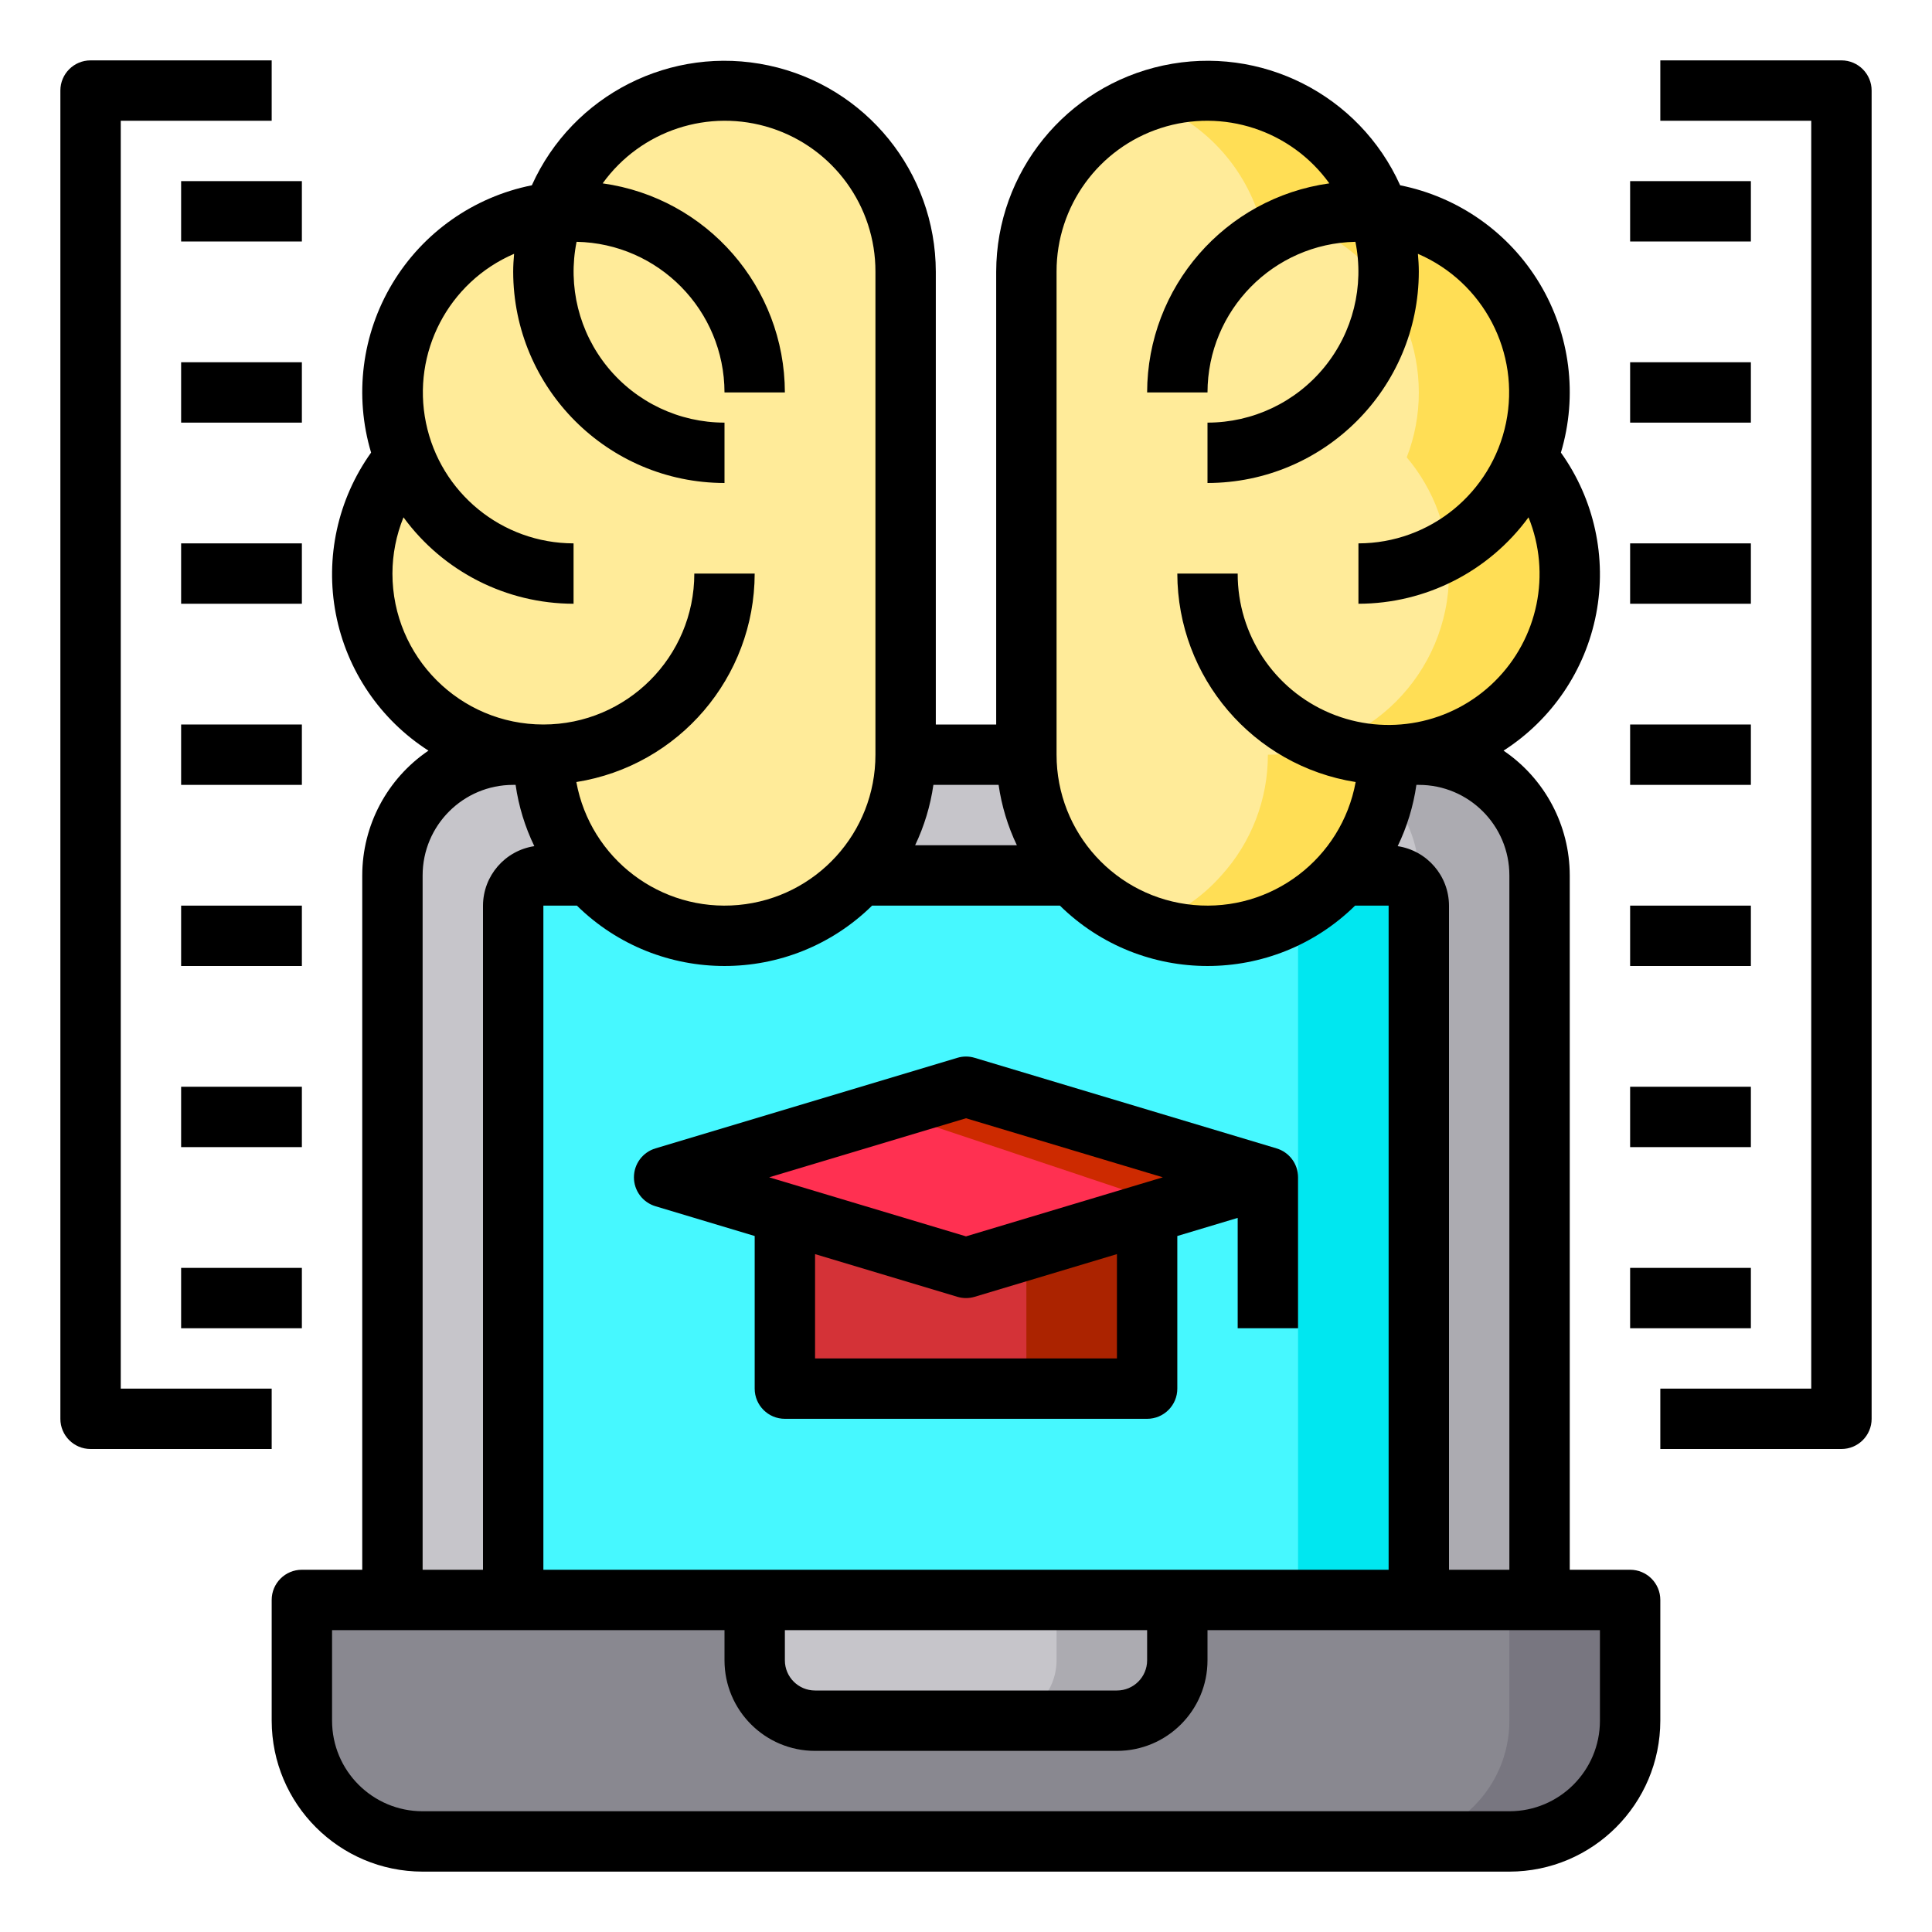
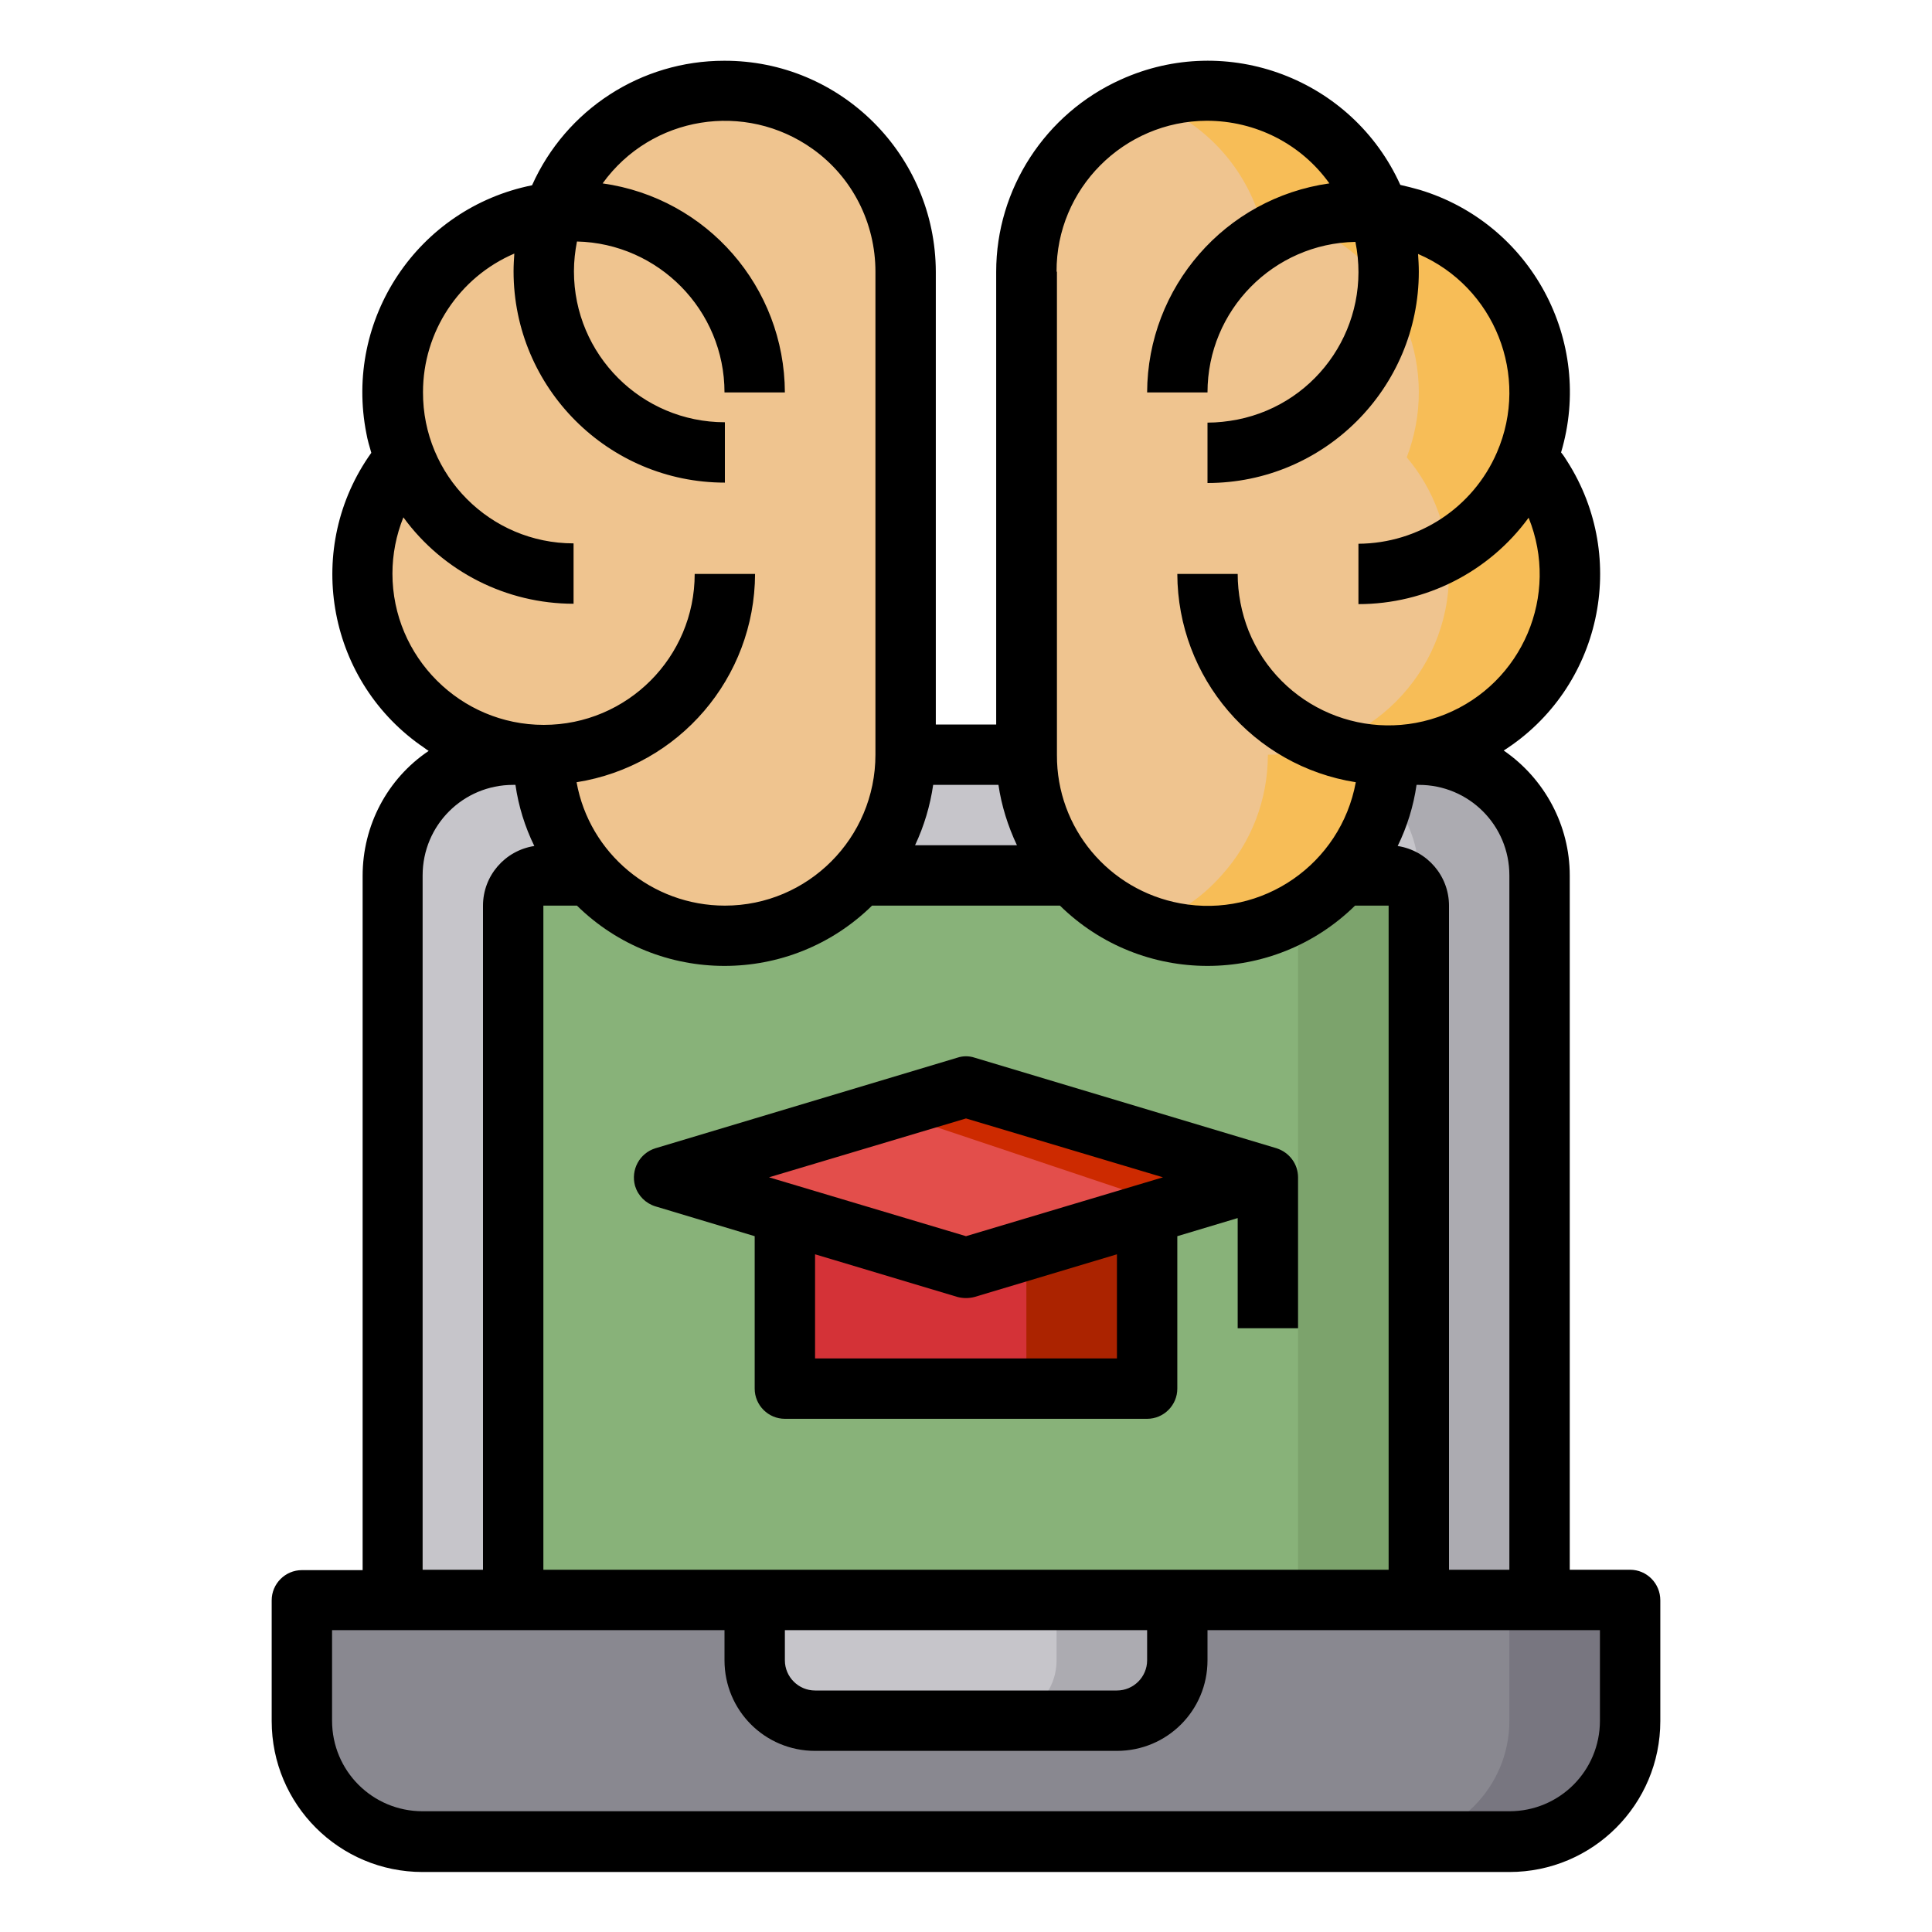
- <svg xmlns="http://www.w3.org/2000/svg" height="512" viewBox="0 0 64 64" width="512">
-   <g id="brain-laptop-document-education-online_education" data-name="brain-laptop-document-education-online education">
-     <path d="m13 29v24h38v-24a4 4 0 0 0 -4-4h-30a4 4 0 0 0 -4 4z" fill="#c6c5ca" />
-     <path d="m51 29v24h-4v-24a4 4 0 0 0 -4-4h4a4 4 0 0 1 4 4z" fill="#acabb1" />
-     <path d="m47 30v23h-30v-23a1 1 0 0 1 1-1h28a1 1 0 0 1 1 1z" fill="#46f8ff" />
-     <path d="m46 29h-4a1 1 0 0 1 1 1v23h4v-23a1 1 0 0 0 -1-1z" fill="#00e7f0" />
-     <path d="m54 53v4a4 4 0 0 1 -4 4h-36a4 4 0 0 1 -4-4v-4z" fill="#898890" />
-     <path d="m54 53v4a4 4 0 0 1 -4 4h-4a4 4 0 0 0 4-4v-4z" fill="#787680" />
-     <path d="m50.6 15.15a5.924 5.924 0 0 1 1.4 3.85 6 6 0 0 1 -6 6 6 6 0 0 1 -12 0v-16a6 6 0 0 1 11.67-1.96 6 6 0 0 1 5.33 5.96 5.909 5.909 0 0 1 -.4 2.15z" fill="#ffeb99" />
-     <path d="m52 19a6 6 0 0 1 -6 6 6.022 6.022 0 0 1 -6 6 5.761 5.761 0 0 1 -2-.35 5.857 5.857 0 0 0 2.46-1.65 5.931 5.931 0 0 0 1.54-4 6 6 0 0 0 6-6 5.924 5.924 0 0 0 -1.4-3.85 5.909 5.909 0 0 0 .4-2.15 6 6 0 0 0 -5.33-5.96 5.973 5.973 0 0 0 -3.67-3.69 5.8 5.8 0 0 1 2-.35 6 6 0 0 1 5.67 4.04 6 6 0 0 1 5.33 5.96 5.909 5.909 0 0 1 -.4 2.15 5.924 5.924 0 0 1 1.4 3.85z" fill="#ffde55" />
-     <path d="m26 40.2-4-1.2 10-3 10 3-4 1.2-6 1.8z" fill="#ff3051" />
-     <path d="m39 53v2a2.006 2.006 0 0 1 -2 2h-10a2.006 2.006 0 0 1 -2-2v-2z" fill="#c6c5ca" />
-     <path d="m39 53v2a2.006 2.006 0 0 1 -2 2h-4a2.006 2.006 0 0 0 2-2v-2z" fill="#acabb1" />
-     <path d="m38 40.2v5.8h-12v-5.8l6 1.8z" fill="#d43237" />
-     <path d="m13.4 15.15a5.909 5.909 0 0 1 -.4-2.15 6 6 0 0 1 5.33-5.96 6 6 0 0 1 11.67 1.96v16a6 6 0 0 1 -12 0 6 6 0 0 1 -6-6 5.924 5.924 0 0 1 1.4-3.85z" fill="#ffeb99" />
-     <path d="m42 39-3.17.95-9.46-3.16 2.63-.79z" fill="#cd2a00" />
-     <path d="m38 40.2v5.8h-4v-4.6z" fill="#ab2300" />
-     <path d="m54 52h-2v-23a5 5 0 0 0 -2.193-4.134 6.937 6.937 0 0 0 1.9-9.873 6.988 6.988 0 0 0 -5.325-8.855 7 7 0 0 0 -13.382 2.862v15h-2v-15a7 7 0 0 0 -13.382-2.862 6.988 6.988 0 0 0 -5.325 8.855 6.937 6.937 0 0 0 1.9 9.873 5 5 0 0 0 -2.193 4.134v23h-2a1 1 0 0 0 -1 1v4a5.006 5.006 0 0 0 5 5h36a5.006 5.006 0 0 0 5-5v-4a1 1 0 0 0 -1-1zm-4 0h-2v-22a2 2 0 0 0 -1.7-1.97 6.9 6.9 0 0 0 .62-2.03h.08a3 3 0 0 1 3 3zm-24 2h12v1a1 1 0 0 1 -1 1h-10a1 1 0 0 1 -1-1zm-8-2v-22h1.111a6.976 6.976 0 0 0 9.778 0h6.222a6.976 6.976 0 0 0 9.778 0h1.111v22zm15.685-24h-3.37a6.937 6.937 0 0 0 .605-2h2.16a6.937 6.937 0 0 0 .605 2zm1.315-19a4.988 4.988 0 0 1 9.036-2.926 7.007 7.007 0 0 0 -6.036 6.926h2a5 5 0 0 1 4.9-4.99 5 5 0 0 1 -4.9 5.99v2a7.009 7.009 0 0 0 7-7c0-.2-.013-.4-.03-.592a5 5 0 0 1 -1.97 9.592v2a6.989 6.989 0 0 0 5.634-2.863 5 5 0 1 1 -9.634 1.863h-2a7.006 7.006 0 0 0 5.908 6.906 4.995 4.995 0 0 1 -9.908-.906zm-22 10a4.972 4.972 0 0 1 .366-1.863 6.989 6.989 0 0 0 5.634 2.863v-2a5 5 0 0 1 -1.97-9.592c-.017.192-.03.392-.03.592a7.009 7.009 0 0 0 7 7v-2a5 5 0 0 1 -4.9-5.99 5 5 0 0 1 4.9 4.99h2a7.007 7.007 0 0 0 -6.036-6.926 4.988 4.988 0 0 1 9.036 2.926v16a4.995 4.995 0 0 1 -9.908.906 7.006 7.006 0 0 0 5.908-6.906h-2a5 5 0 0 1 -10 0zm1 10a3 3 0 0 1 3-3h.08a6.9 6.9 0 0 0 .62 2.03 2 2 0 0 0 -1.7 1.97v22h-2zm39 28a3 3 0 0 1 -3 3h-36a3 3 0 0 1 -3-3v-3h13v1a3 3 0 0 0 3 3h10a3 3 0 0 0 3-3v-1h13z" />
-     <path d="m42.287 38.042-10-3a.985.985 0 0 0 -.574 0l-10 3a1 1 0 0 0 0 1.916l3.287.986v5.056a1 1 0 0 0 1 1h12a1 1 0 0 0 1-1v-5.056l2-.6v3.656h2v-5a1 1 0 0 0 -.713-.958zm-10.287-.998 6.52 1.956-6.52 1.956-6.52-1.956zm5 7.956h-10v-3.456l4.713 1.414a1 1 0 0 0 .574 0l4.713-1.414z" />
-     <path d="m9 46h-5v-42h5v-2h-6a1 1 0 0 0 -1 1v44a1 1 0 0 0 1 1h6z" />
-     <path d="m61 2h-6v2h5v42h-5v2h6a1 1 0 0 0 1-1v-44a1 1 0 0 0 -1-1z" />
-     <path d="m6 6h4v2h-4z" />
-     <path d="m6 12h4v2h-4z" />
-     <path d="m6 18h4v2h-4z" />
-     <path d="m6 24h4v2h-4z" />
-     <path d="m6 30h4v2h-4z" />
-     <path d="m6 36h4v2h-4z" />
-     <path d="m6 42h4v2h-4z" />
-     <path d="m54 6h4v2h-4z" />
-     <path d="m54 12h4v2h-4z" />
-     <path d="m54 18h4v2h-4z" />
-     <path d="m54 24h4v2h-4z" />
-     <path d="m54 30h4v2h-4z" />
-     <path d="m54 36h4v2h-4z" />
-     <path d="m54 42h4v2h-4z" />
+ <svg xmlns="http://www.w3.org/2000/svg" version="1.1" id="Ebene_1" x="0px" y="0px" viewBox="0 0 512 512" style="enable-background:new 0 0 512 512;" xml:space="preserve">
+   <style type="text/css">
+ 	.st0{fill:#C6C5CA;}
+ 	.st1{fill:#ACABB1;}
+ 	.st2{fill:#88B279;}
+ 	.st3{fill:#7CA36C;}
+ 	.st4{fill:#898890;}
+ 	.st5{fill:#787680;}
+ 	.st6{fill:#EFC48F;}
+ 	.st7{fill:#F7BD57;}
+ 	.st8{fill:#E34E4B;}
+ 	.st9{fill:#D43237;}
+ 	.st10{fill:#CD2A00;}
+ 	.st11{fill:#AB2300;}
+ </style>
+   <g id="brain-laptop-document-education-online_education">
+     <path class="st0" d="M104,232v192h304V232c0-17.7-14.3-32-32-32H136C118.3,200,104,214.3,104,232z" />
+     <path class="st1" d="M408,232v192h-32V232c0-17.7-14.3-32-32-32h32C393.7,200,408,214.3,408,232z" />
+     <path class="st2" d="M376,240v184H136V240c0-4.4,3.6-8,8-8h224C372.4,232,376,235.6,376,240z" />
+     <path class="st3" d="M368,232h-32c4.4,0,8,3.6,8,8v184h32V240C376,235.6,372.4,232,368,232z" />
+     <path class="st4" d="M432,424v32c0,17.7-14.3,32-32,32H112c-17.7,0-32-14.3-32-32v-32H432z" />
+     <path class="st5" d="M432,424v32c0,17.7-14.3,32-32,32h-32c17.7,0,32-14.3,32-32v-32H432z" />
+     <path class="st6" d="M404.8,121.2c7.3,8.6,11.2,19.5,11.2,30.8c0,26.5-21.5,48-48,48c0,26.5-21.5,48-48,48s-48-21.5-48-48V72   c0-26.5,21.5-48,48-48c20.5,0,38.7,13,45.3,32.3C389.6,59,408,79.6,408,104C408,109.9,406.9,115.7,404.8,121.2z" />
+     <path class="st7" d="M416,152c0,26.5-21.5,48-48,48c-0.1,26.5-21.5,47.9-48,48c-5.5,0-10.9-0.9-16-2.8c7.6-2.6,14.4-7.2,19.7-13.2   c8-8.8,12.3-20.2,12.3-32c26.5,0,48-21.5,48-48c0-11.3-3.9-22.2-11.2-30.8c2.1-5.5,3.2-11.3,3.2-17.2c0-24.4-18.4-45-42.6-47.7   c-4.8-13.8-15.6-24.7-29.4-29.5c5.1-1.9,10.5-2.8,16-2.8c20.5,0,38.7,13,45.4,32.3C389.6,59,408,79.6,408,104   c0,5.9-1.1,11.7-3.2,17.2C412.1,129.8,416,140.7,416,152z" />
+     <path class="st8" d="M208,321.6l-32-9.6l80-24l80,24l-32,9.6L256,336L208,321.6z" />
+     <path class="st0" d="M312,424v16c0,8.8-7.2,16-16,16h-80c-8.8,0-16-7.2-16-16v-16H312z" />
+     <path class="st1" d="M312,424v16c0,8.8-7.2,16-16,16h-32c8.8,0,16-7.2,16-16v-16H312z" />
+     <path class="st9" d="M304,321.6V368h-96v-46.4l48,14.4L304,321.6z" />
+     <path class="st6" d="M107.2,121.2c-2.1-5.5-3.2-11.3-3.2-17.2c0-24.4,18.4-45,42.6-47.7c8.7-25.1,36-38.3,61.1-29.7   C227,33.3,240,51.5,240,72v128c0,26.5-21.5,48-48,48s-48-21.5-48-48c-26.5,0-48-21.5-48-48C96,140.7,99.9,129.8,107.2,121.2z" />
+     <path class="st10" d="M336,312l-25.4,7.6L235,294.3l21-6.3L336,312z" />
+     <path class="st11" d="M304,321.6V368h-32v-36.8L304,321.6z" />
+     <path d="M432,416h-16V232c0-13.2-6.6-25.6-17.5-33.1c25.8-16.5,33.3-50.9,16.8-76.7c-0.5-0.8-1-1.6-1.6-2.3   c8.8-29.6-8-60.7-37.5-69.6c-1.7-0.5-3.4-0.9-5.1-1.3C358.4,20.9,325.2,8.3,297,21.1c-20,9-33,29-33,50.9v120h-16V72   c-0.1-30.9-25.2-56-56.1-55.9c-22,0-41.9,12.9-50.9,33c-30.3,6.1-49.9,35.5-43.9,65.8c0.3,1.7,0.8,3.4,1.3,5.1   c-17.8,24.9-12,59.6,12.9,77.4c0.8,0.5,1.5,1.1,2.3,1.6c-11,7.4-17.5,19.8-17.5,33.1v184H80c-4.4,0-8,3.6-8,8v32   c0,22.1,17.9,40,40,40h288c22.1,0,40-17.9,40-40v-32C440,419.6,436.4,416,432,416z M400,416h-16V240c0-7.9-5.8-14.6-13.6-15.8   c2.5-5.1,4.2-10.6,5-16.2h0.6c13.3,0,24,10.7,24,24V416z M208,432h96v8c0,4.4-3.6,8-8,8h-80c-4.4,0-8-3.6-8-8V432z M144,416V240   h8.9c21.7,21.3,56.5,21.3,78.2,0h49.8c21.7,21.3,56.5,21.3,78.2,0h8.9v176H144z M269.5,224h-27c2.4-5.1,4-10.5,4.8-16h17.3   C265.4,213.5,267.1,218.9,269.5,224z M280,72c-0.1-22,17.8-39.9,39.8-40c12.9,0,25,6.1,32.5,16.6c-27.6,3.9-48.2,27.5-48.3,55.4h16   c0-21.8,17.5-39.5,39.2-39.9c4.4,21.7-9.6,42.8-31.3,47.1c-2.6,0.5-5.3,0.8-7.9,0.8v16c30.9,0,56-25.1,56-56c0-1.6-0.1-3.2-0.2-4.7   c20.3,8.7,29.7,32.3,20.9,52.6c-6.3,14.6-20.7,24.1-36.7,24.2v16c17.8,0,34.6-8.5,45.1-22.9c8.3,20.5-1.6,43.8-22.1,52.1   c-20.5,8.3-43.8-1.6-52.1-22.1c-1.9-4.8-2.9-10-2.9-15.1h-16c0.1,27.5,20.1,50.9,47.3,55.2c-4,21.7-24.8,36.1-46.5,32.1   c-19-3.5-32.8-20-32.7-39.3V72z M104,152c0-5.1,1-10.2,2.9-14.9c10.5,14.4,27.3,22.9,45.1,22.9v-16c-22.1,0-40-18-39.9-40.1   c0-15.9,9.5-30.4,24.2-36.7c-0.1,1.5-0.2,3.1-0.2,4.7c0,30.9,25.1,56,56,56v-16c-22.1,0-40-17.9-40-40c0-2.7,0.3-5.3,0.8-7.9   C174.5,64.5,192,82.2,192,104h16c-0.1-27.9-20.6-51.5-48.3-55.4c12.9-17.9,37.8-21.9,55.7-9.1C225.9,47,232,59.1,232,72v128   c0,22.1-17.9,40-39.9,40c-19.3,0-35.9-13.8-39.3-32.7c27.2-4.3,47.2-27.7,47.3-55.2h-16c0,22.1-17.9,40-40,40S104,174.1,104,152z    M112,232c0-13.3,10.7-24,24-24h0.6c0.8,5.6,2.5,11.1,5,16.2c-7.8,1.2-13.6,7.9-13.6,15.8v176h-16V232z M424,456   c0,13.3-10.7,24-24,24H112c-13.3,0-24-10.7-24-24v-24h104v8c0,13.3,10.7,24,24,24l0,0h80c13.3,0,24-10.7,24-24l0,0v-8h104V456z" />
+     <path d="M338.3,304.3l-80-24c-1.5-0.5-3.1-0.5-4.6,0l-80,24c-4.2,1.3-6.6,5.7-5.4,10c0.8,2.6,2.8,4.6,5.4,5.4l26.3,7.9V368   c0,4.4,3.6,8,8,8h96c4.4,0,8-3.6,8-8v-40.4l16-4.8V352h16v-40C344,308.5,341.7,305.4,338.3,304.3z M256,296.4l52.2,15.6L256,327.6   L203.8,312L256,296.4z M296,360h-80v-27.6l37.7,11.3c1.5,0.4,3.1,0.4,4.6,0l37.7-11.3V360z" />
  </g>
</svg>
